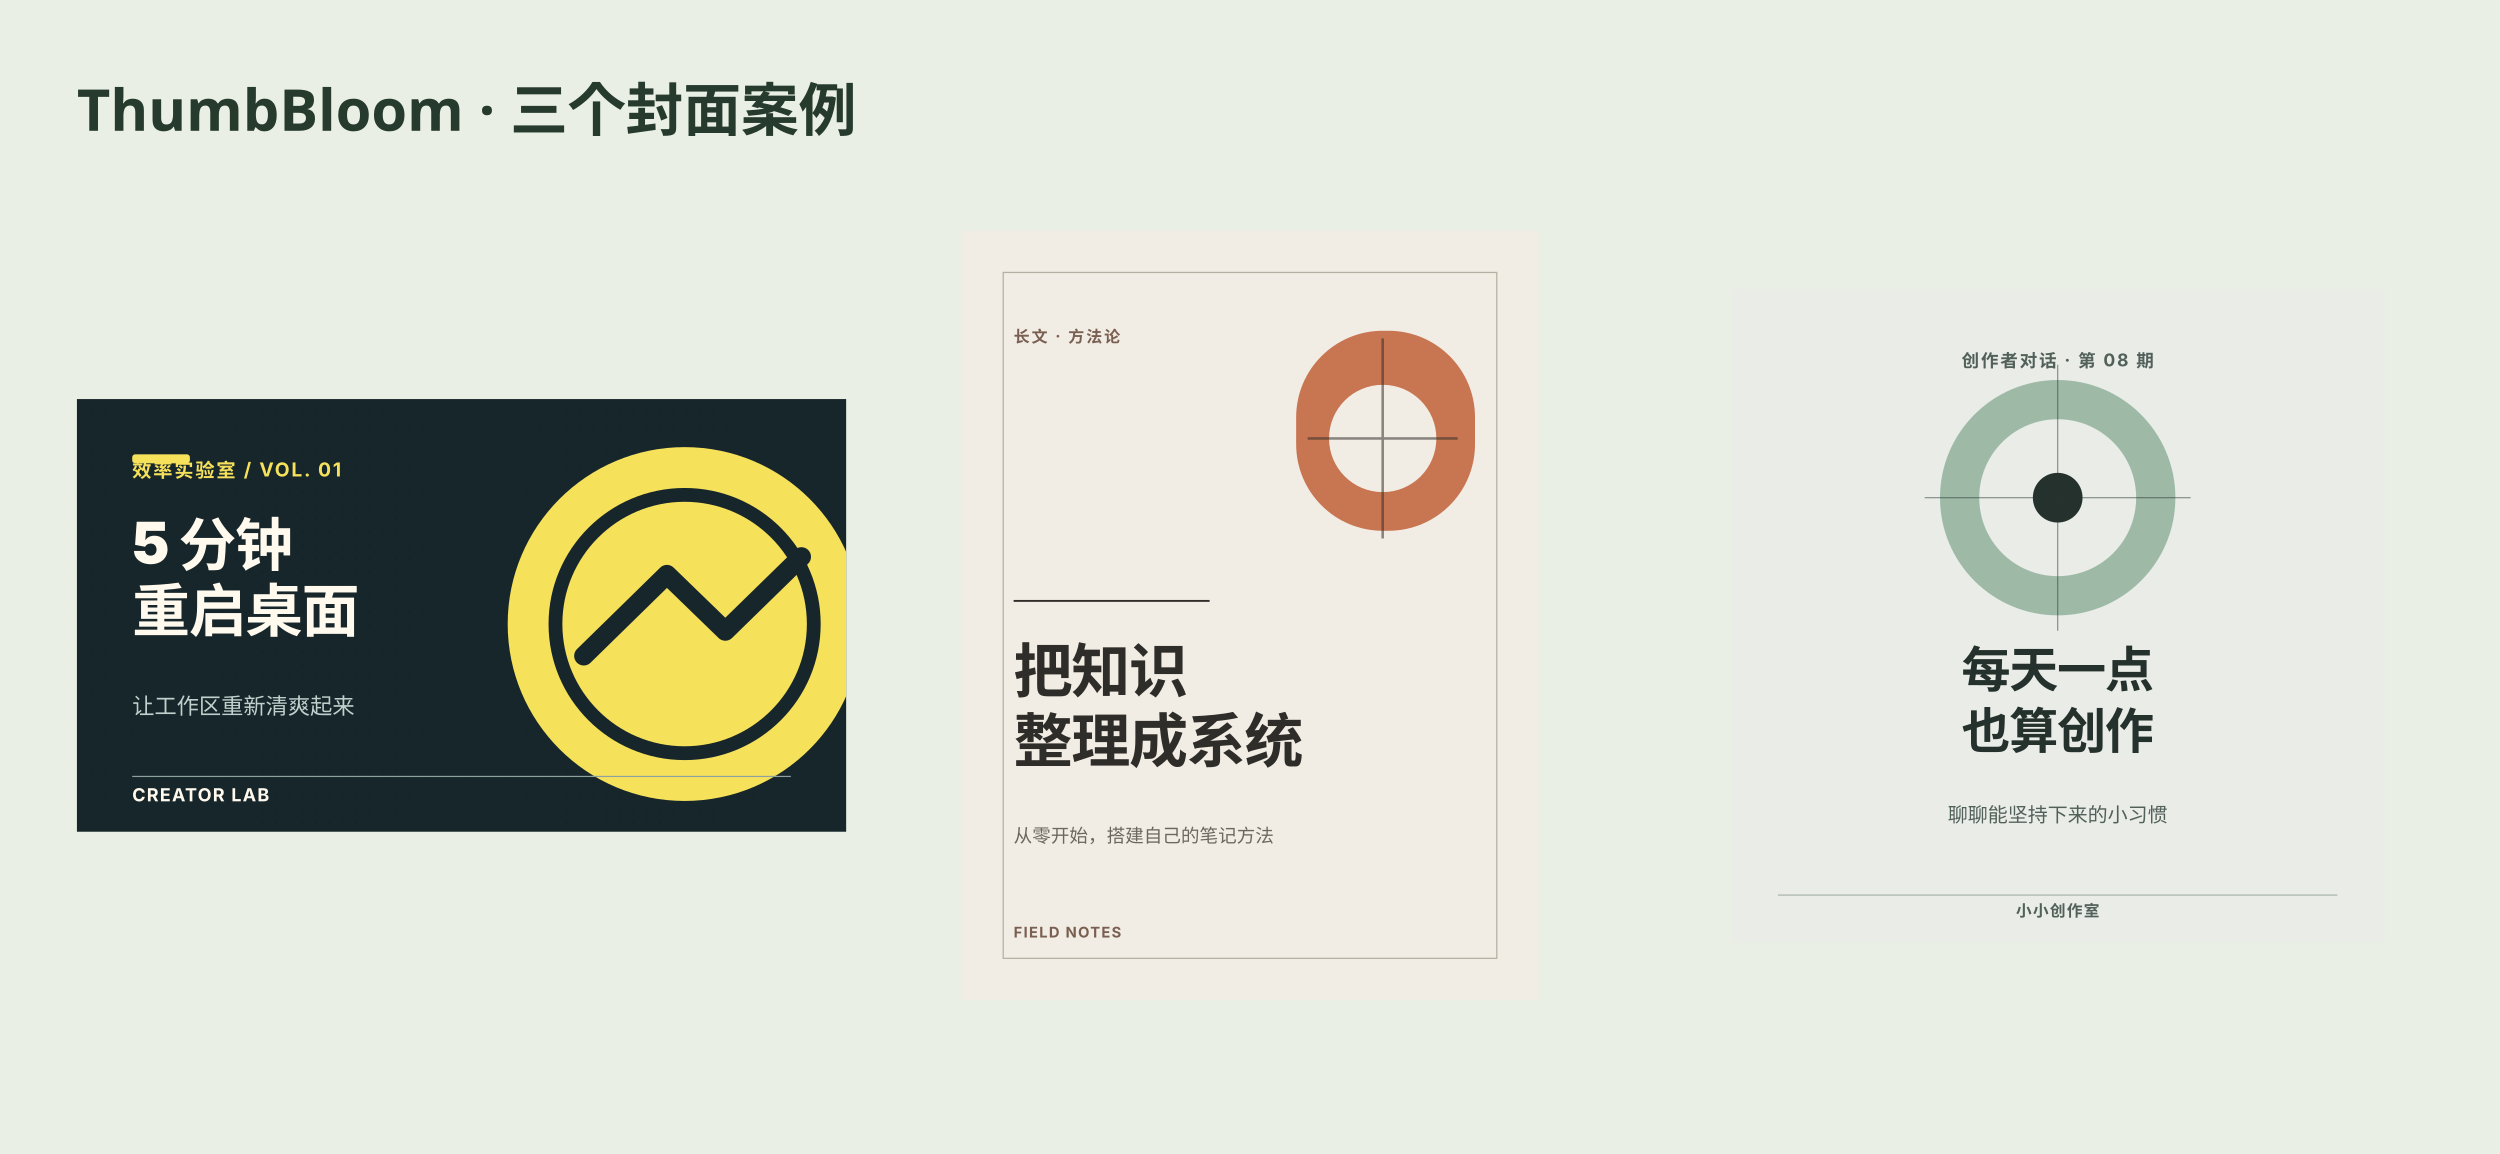
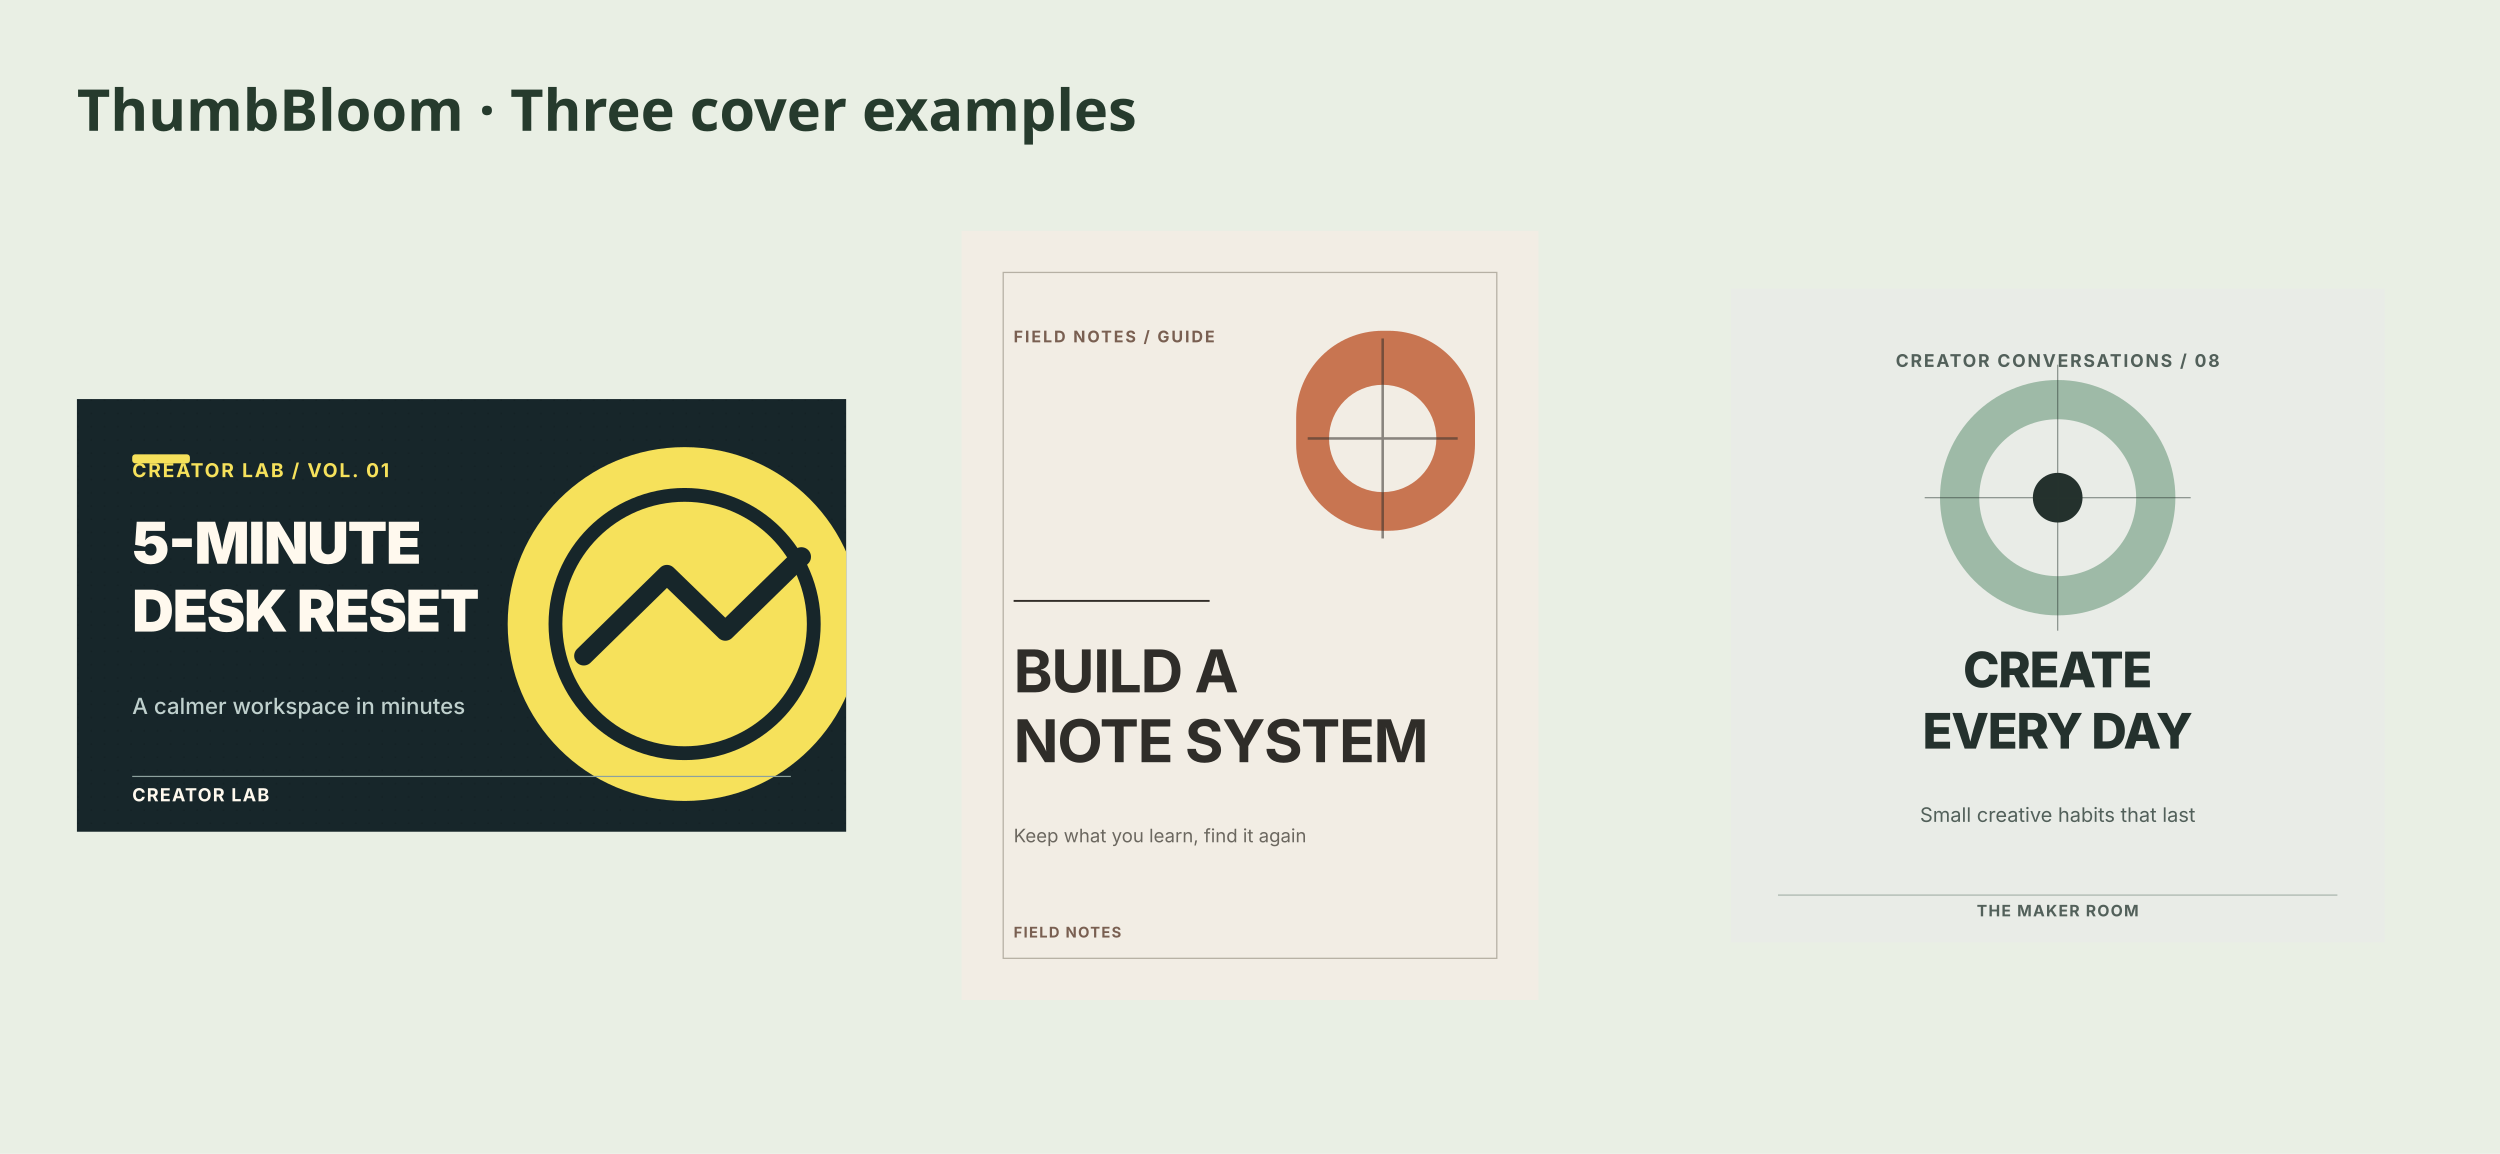
<svg xmlns="http://www.w3.org/2000/svg" width="1300" height="600" viewBox="0 0 1300 600">
  <rect width="1300" height="600" fill="#E9EFE4" />
-   <text x="40" y="68" font-size="30" font-family="sans-serif" font-weight="700" fill="#263B2D">ThumbBloom · 三个封面案例</text>
+   <text x="40" y="68" font-size="30" font-family="sans-serif" font-weight="700" fill="#263B2D">ThumbBloom · Three cover examples</text>
  <svg x="40" y="207.5" width="400" height="225" viewBox="0 0 1280 720">
    <defs>
      <linearGradient id="grain" x1="0" y1="0" x2="1" y2="1">
        <stop stop-color="#F6E15B" />
        <stop offset="1" stop-color="#E79965" />
      </linearGradient>
      <pattern id="dots" width="22" height="22" patternUnits="userSpaceOnUse">
        <circle cx="2" cy="2" r="1.4" fill="currentColor" opacity=".14" />
      </pattern>
    </defs>
    <rect width="1280" height="720" fill="#17262A" />
    <rect width="1280" height="720" fill="url(#dots)" color="#E9F5E7" />
    <circle cx="1011.2" cy="374.4" r="294.4" fill="#F6E15B" />
    <circle cx="1011.2" cy="374.4" r="214.912" fill="none" stroke="#17262A" stroke-width="23" />
    <path d="M 843.392 427.392 L 981.76 291.968 L 1078.912 386.176 L 1205.504 262.528" fill="none" stroke="#17262A" stroke-width="32" stroke-linecap="round" stroke-linejoin="round" />
    <rect x="92" y="92" width="96" height="15" rx="5" fill="#F6E15B" />
-     <text x="92" y="130" fill="#F6E15B" font-size="32" font-weight="750" letter-spacing="3" font-family="Inter, Avenir Next, Noto Sans CJK SC, PingFang SC, Microsoft YaHei, sans-serif">效率实验室  /  VOL. 01</text>
-     <text x="92" y="274" fill="#FFF9EE" font-size="96" font-weight="850" letter-spacing="-2" font-family="Inter, Avenir Next, Noto Sans CJK SC, PingFang SC, Microsoft YaHei, sans-serif">5 分钟</text>
-     <text x="92" y="387" fill="#FFF9EE" font-size="96" font-weight="850" letter-spacing="-2" font-family="Inter, Avenir Next, Noto Sans CJK SC, PingFang SC, Microsoft YaHei, sans-serif">重启桌面</text>
-     <text x="92" y="524.05" fill="#BFD0CD" font-size="37" font-weight="500" font-family="Inter, Avenir Next, Noto Sans CJK SC, PingFang SC, Microsoft YaHei, sans-serif">让工作区重新清爽起来</text>
+     <text x="92" y="130" fill="#F6E15B" font-size="32" font-weight="750" letter-spacing="3" font-family="Inter, Avenir Next, Noto Sans CJK SC, PingFang SC, Microsoft YaHei, sans-serif">CREATOR LAB  /  VOL. 01</text>
+     <text x="92" y="274" fill="#FFF9EE" font-size="96" font-weight="850" letter-spacing="-2" font-family="Inter, Avenir Next, Noto Sans CJK SC, PingFang SC, Microsoft YaHei, sans-serif">5-MINUTE</text>
+     <text x="92" y="387" fill="#FFF9EE" font-size="96" font-weight="850" letter-spacing="-2" font-family="Inter, Avenir Next, Noto Sans CJK SC, PingFang SC, Microsoft YaHei, sans-serif">DESK RESET</text>
+     <text x="92" y="524.05" fill="#BFD0CD" font-size="37" font-weight="500" font-family="Inter, Avenir Next, Noto Sans CJK SC, PingFang SC, Microsoft YaHei, sans-serif">A calmer workspace in minutes</text>
    <line x1="92" y1="628" x2="1188" y2="628" stroke="#8DA19E" stroke-width="2" />
    <text x="92" y="669.4" fill="#FFF9EE" font-size="30" font-weight="700" letter-spacing="2" font-family="Inter, Avenir Next, Noto Sans CJK SC, PingFang SC, Microsoft YaHei, sans-serif">CREATOR LAB</text>
  </svg>
  <svg x="500" y="120" width="300" height="400" viewBox="0 0 900 1200">
    <defs>
      <linearGradient id="grain" x1="0" y1="0" x2="1" y2="1">
        <stop stop-color="#C56C47" />
        <stop offset="1" stop-color="#E79965" />
      </linearGradient>
      <pattern id="dots" width="22" height="22" patternUnits="userSpaceOnUse">
        <circle cx="2" cy="2" r="1.4" fill="currentColor" opacity=".14" />
      </pattern>
    </defs>
    <rect width="900" height="1200" fill="#F2EDE4" />
    <rect x="65" y="65" width="770" height="1070" fill="none" stroke="#B6B0A4" stroke-width="2" />
    <rect x="522" y="156" width="279" height="312" rx="135" fill="#C56C47" opacity=".93" />
    <circle cx="657" cy="324" r="83.7" fill="#F2EDE4" />
    <path d="M 657 168 V 480 M 540 324 H 774" stroke="#332E29" stroke-width="4" opacity=".55" />
-     <text x="81.25" y="174" fill="#795F51" font-size="25" font-weight="700" letter-spacing="3" font-family="Inter, Avenir Next, Noto Sans CJK SC, PingFang SC, Microsoft YaHei, sans-serif">长文 · 方法论</text>
+     <text x="81.25" y="174" fill="#795F51" font-size="25" font-weight="700" letter-spacing="3" font-family="Inter, Avenir Next, Noto Sans CJK SC, PingFang SC, Microsoft YaHei, sans-serif">FIELD NOTES  /  GUIDE</text>
    <line x1="81.25" y1="577.4" x2="387" y2="577.4" stroke="#332E29" stroke-width="3" />
-     <text x="81.25" y="720" fill="#2F2D29" font-size="92" font-weight="750" letter-spacing="-2" font-family="Inter, Avenir Next, Noto Sans CJK SC, PingFang SC, Microsoft YaHei, sans-serif">把知识</text>
-     <text x="81.25" y="829" fill="#2F2D29" font-size="92" font-weight="750" letter-spacing="-2" font-family="Inter, Avenir Next, Noto Sans CJK SC, PingFang SC, Microsoft YaHei, sans-serif">整理成系统</text>
-     <text x="81.25" y="953.95" fill="#6B675F" font-size="29" font-family="Inter, Avenir Next, Noto Sans CJK SC, PingFang SC, Microsoft YaHei, sans-serif">从零开始，搭建自己的笔记方法</text>
+     <text x="81.25" y="720" fill="#2F2D29" font-size="92" font-weight="750" letter-spacing="-2" font-family="Inter, Avenir Next, Noto Sans CJK SC, PingFang SC, Microsoft YaHei, sans-serif">BUILD A</text>
+     <text x="81.25" y="829" fill="#2F2D29" font-size="92" font-weight="750" letter-spacing="-2" font-family="Inter, Avenir Next, Noto Sans CJK SC, PingFang SC, Microsoft YaHei, sans-serif">NOTE SYSTEM</text>
+     <text x="81.25" y="953.95" fill="#6B675F" font-size="29" font-family="Inter, Avenir Next, Noto Sans CJK SC, PingFang SC, Microsoft YaHei, sans-serif">Keep what you learn, find it again</text>
    <text x="81.25" y="1102.5" fill="#795F51" font-size="23" font-weight="700" letter-spacing="2" font-family="Inter, Avenir Next, Noto Sans CJK SC, PingFang SC, Microsoft YaHei, sans-serif">FIELD NOTES</text>
  </svg>
  <svg x="900" y="150" width="340" height="340" viewBox="0 0 1080 1080">
    <defs>
      <linearGradient id="grain" x1="0" y1="0" x2="1" y2="1">
        <stop stop-color="#9EBAA7" />
        <stop offset="1" stop-color="#E79965" />
      </linearGradient>
      <pattern id="dots" width="22" height="22" patternUnits="userSpaceOnUse">
        <circle cx="2" cy="2" r="1.4" fill="currentColor" opacity=".14" />
      </pattern>
    </defs>
    <rect width="1080" height="1080" fill="#E9ECE7" />
    <circle cx="540" cy="345.6" r="194.4" fill="#9EBAA7" />
    <circle cx="540" cy="345.6" r="129.6" fill="#E9ECE7" />
    <circle cx="540" cy="345.6" r="41.04" fill="#24312D" />
    <path d="M 320.328 345.6 H 759.672 M 540 125.928 V 565.272" stroke="#24312D" stroke-width="2" opacity=".5" />
-     <text x="540" y="129.6" text-anchor="middle" fill="#52605A" font-size="29" font-weight="650" letter-spacing="3" font-family="Inter, Avenir Next, Noto Sans CJK SC, PingFang SC, Microsoft YaHei, sans-serif">创作者对话  ·  第 08 期</text>
-     <text x="540" y="658.8" text-anchor="middle" fill="#24312D" font-size="81" font-weight="800" letter-spacing="-2" font-family="Inter, Avenir Next, Noto Sans CJK SC, PingFang SC, Microsoft YaHei, sans-serif">每天一点</text>
-     <text x="540" y="760.05" text-anchor="middle" fill="#24312D" font-size="81" font-weight="800" letter-spacing="-2" font-family="Inter, Avenir Next, Noto Sans CJK SC, PingFang SC, Microsoft YaHei, sans-serif">也算创作</text>
-     <text x="540" y="881.1" text-anchor="middle" fill="#52605A" font-size="33" font-family="Inter, Avenir Next, Noto Sans CJK SC, PingFang SC, Microsoft YaHei, sans-serif">聊聊能坚持下来的小习惯</text>
+     <text x="540" y="129.6" text-anchor="middle" fill="#52605A" font-size="29" font-weight="650" letter-spacing="3" font-family="Inter, Avenir Next, Noto Sans CJK SC, PingFang SC, Microsoft YaHei, sans-serif">CREATOR CONVERSATIONS  /  08</text>
+     <text x="540" y="658.8" text-anchor="middle" fill="#24312D" font-size="81" font-weight="800" letter-spacing="-2" font-family="Inter, Avenir Next, Noto Sans CJK SC, PingFang SC, Microsoft YaHei, sans-serif">CREATE</text>
+     <text x="540" y="760.05" text-anchor="middle" fill="#24312D" font-size="81" font-weight="800" letter-spacing="-2" font-family="Inter, Avenir Next, Noto Sans CJK SC, PingFang SC, Microsoft YaHei, sans-serif">EVERY DAY</text>
+     <text x="540" y="881.1" text-anchor="middle" fill="#52605A" font-size="33" font-family="Inter, Avenir Next, Noto Sans CJK SC, PingFang SC, Microsoft YaHei, sans-serif">Small creative habits that last</text>
    <line x1="78" y1="1002" x2="1002" y2="1002" stroke="#A9B4AB" stroke-width="2" />
-     <text x="540" y="1037.1" text-anchor="middle" fill="#52605A" font-size="26" font-weight="700" letter-spacing="2" font-family="Inter, Avenir Next, Noto Sans CJK SC, PingFang SC, Microsoft YaHei, sans-serif">小小创作室</text>
+     <text x="540" y="1037.1" text-anchor="middle" fill="#52605A" font-size="26" font-weight="700" letter-spacing="2" font-family="Inter, Avenir Next, Noto Sans CJK SC, PingFang SC, Microsoft YaHei, sans-serif">THE MAKER ROOM</text>
  </svg>
</svg>
